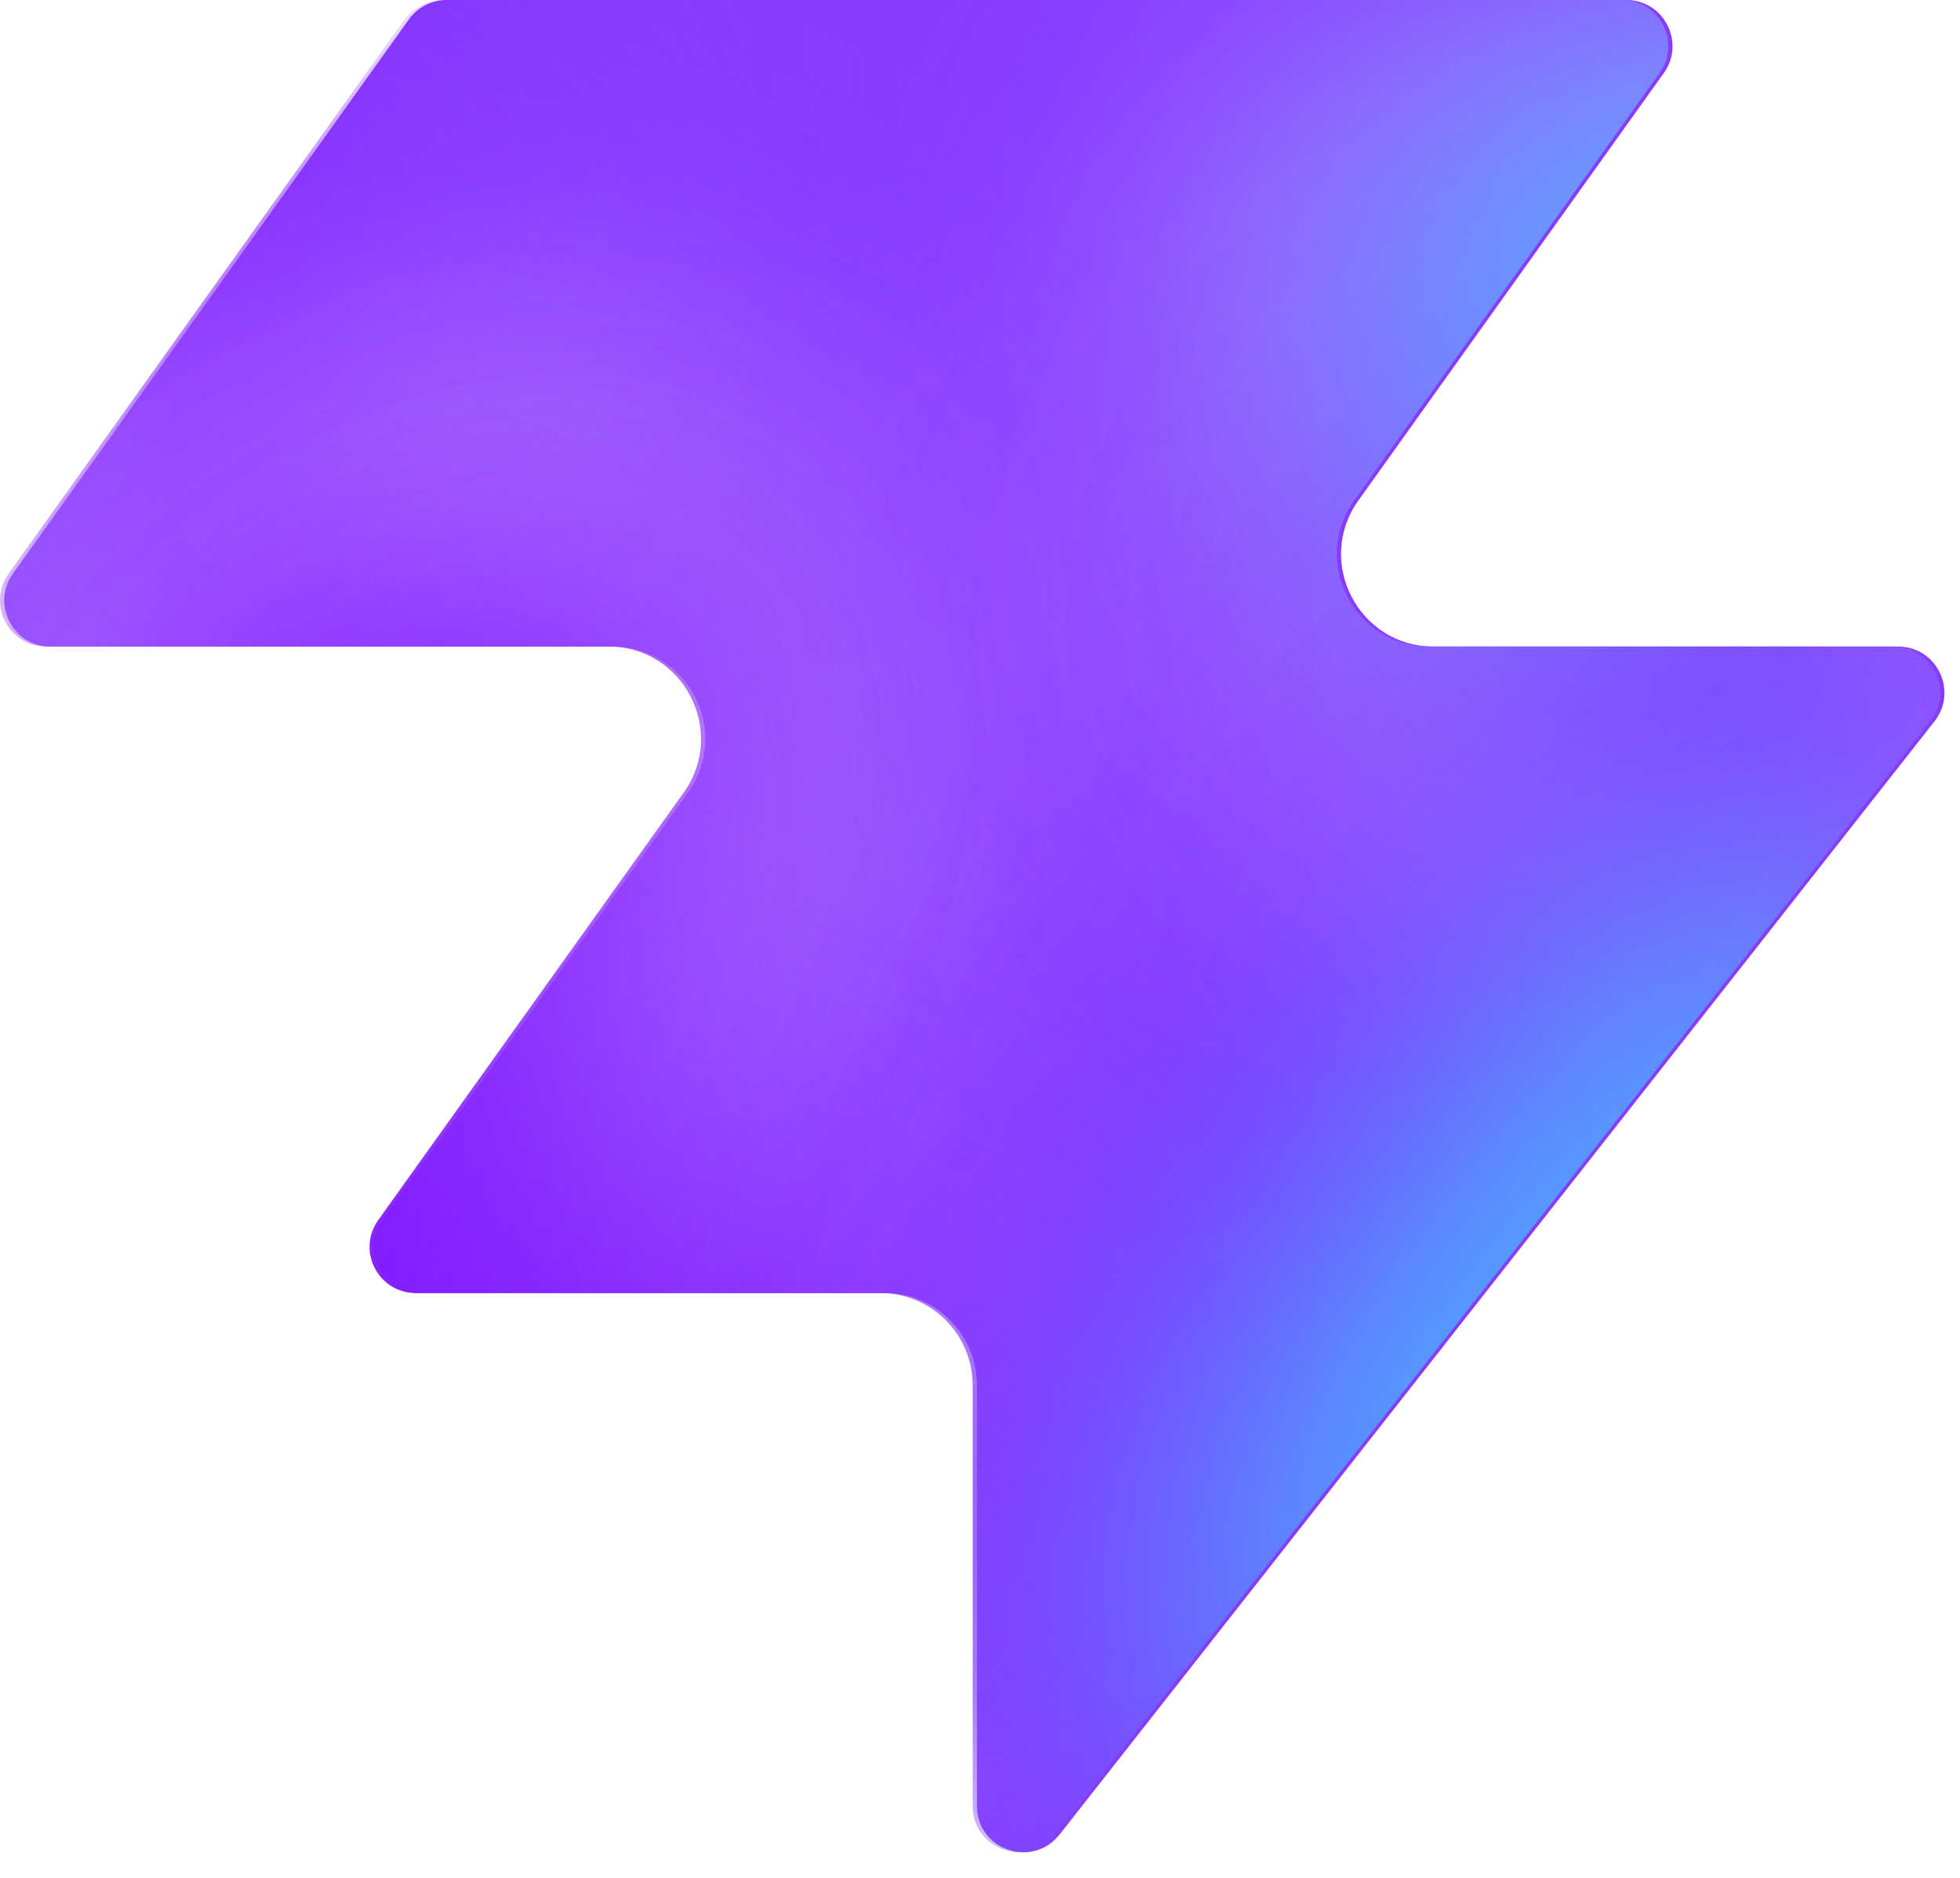
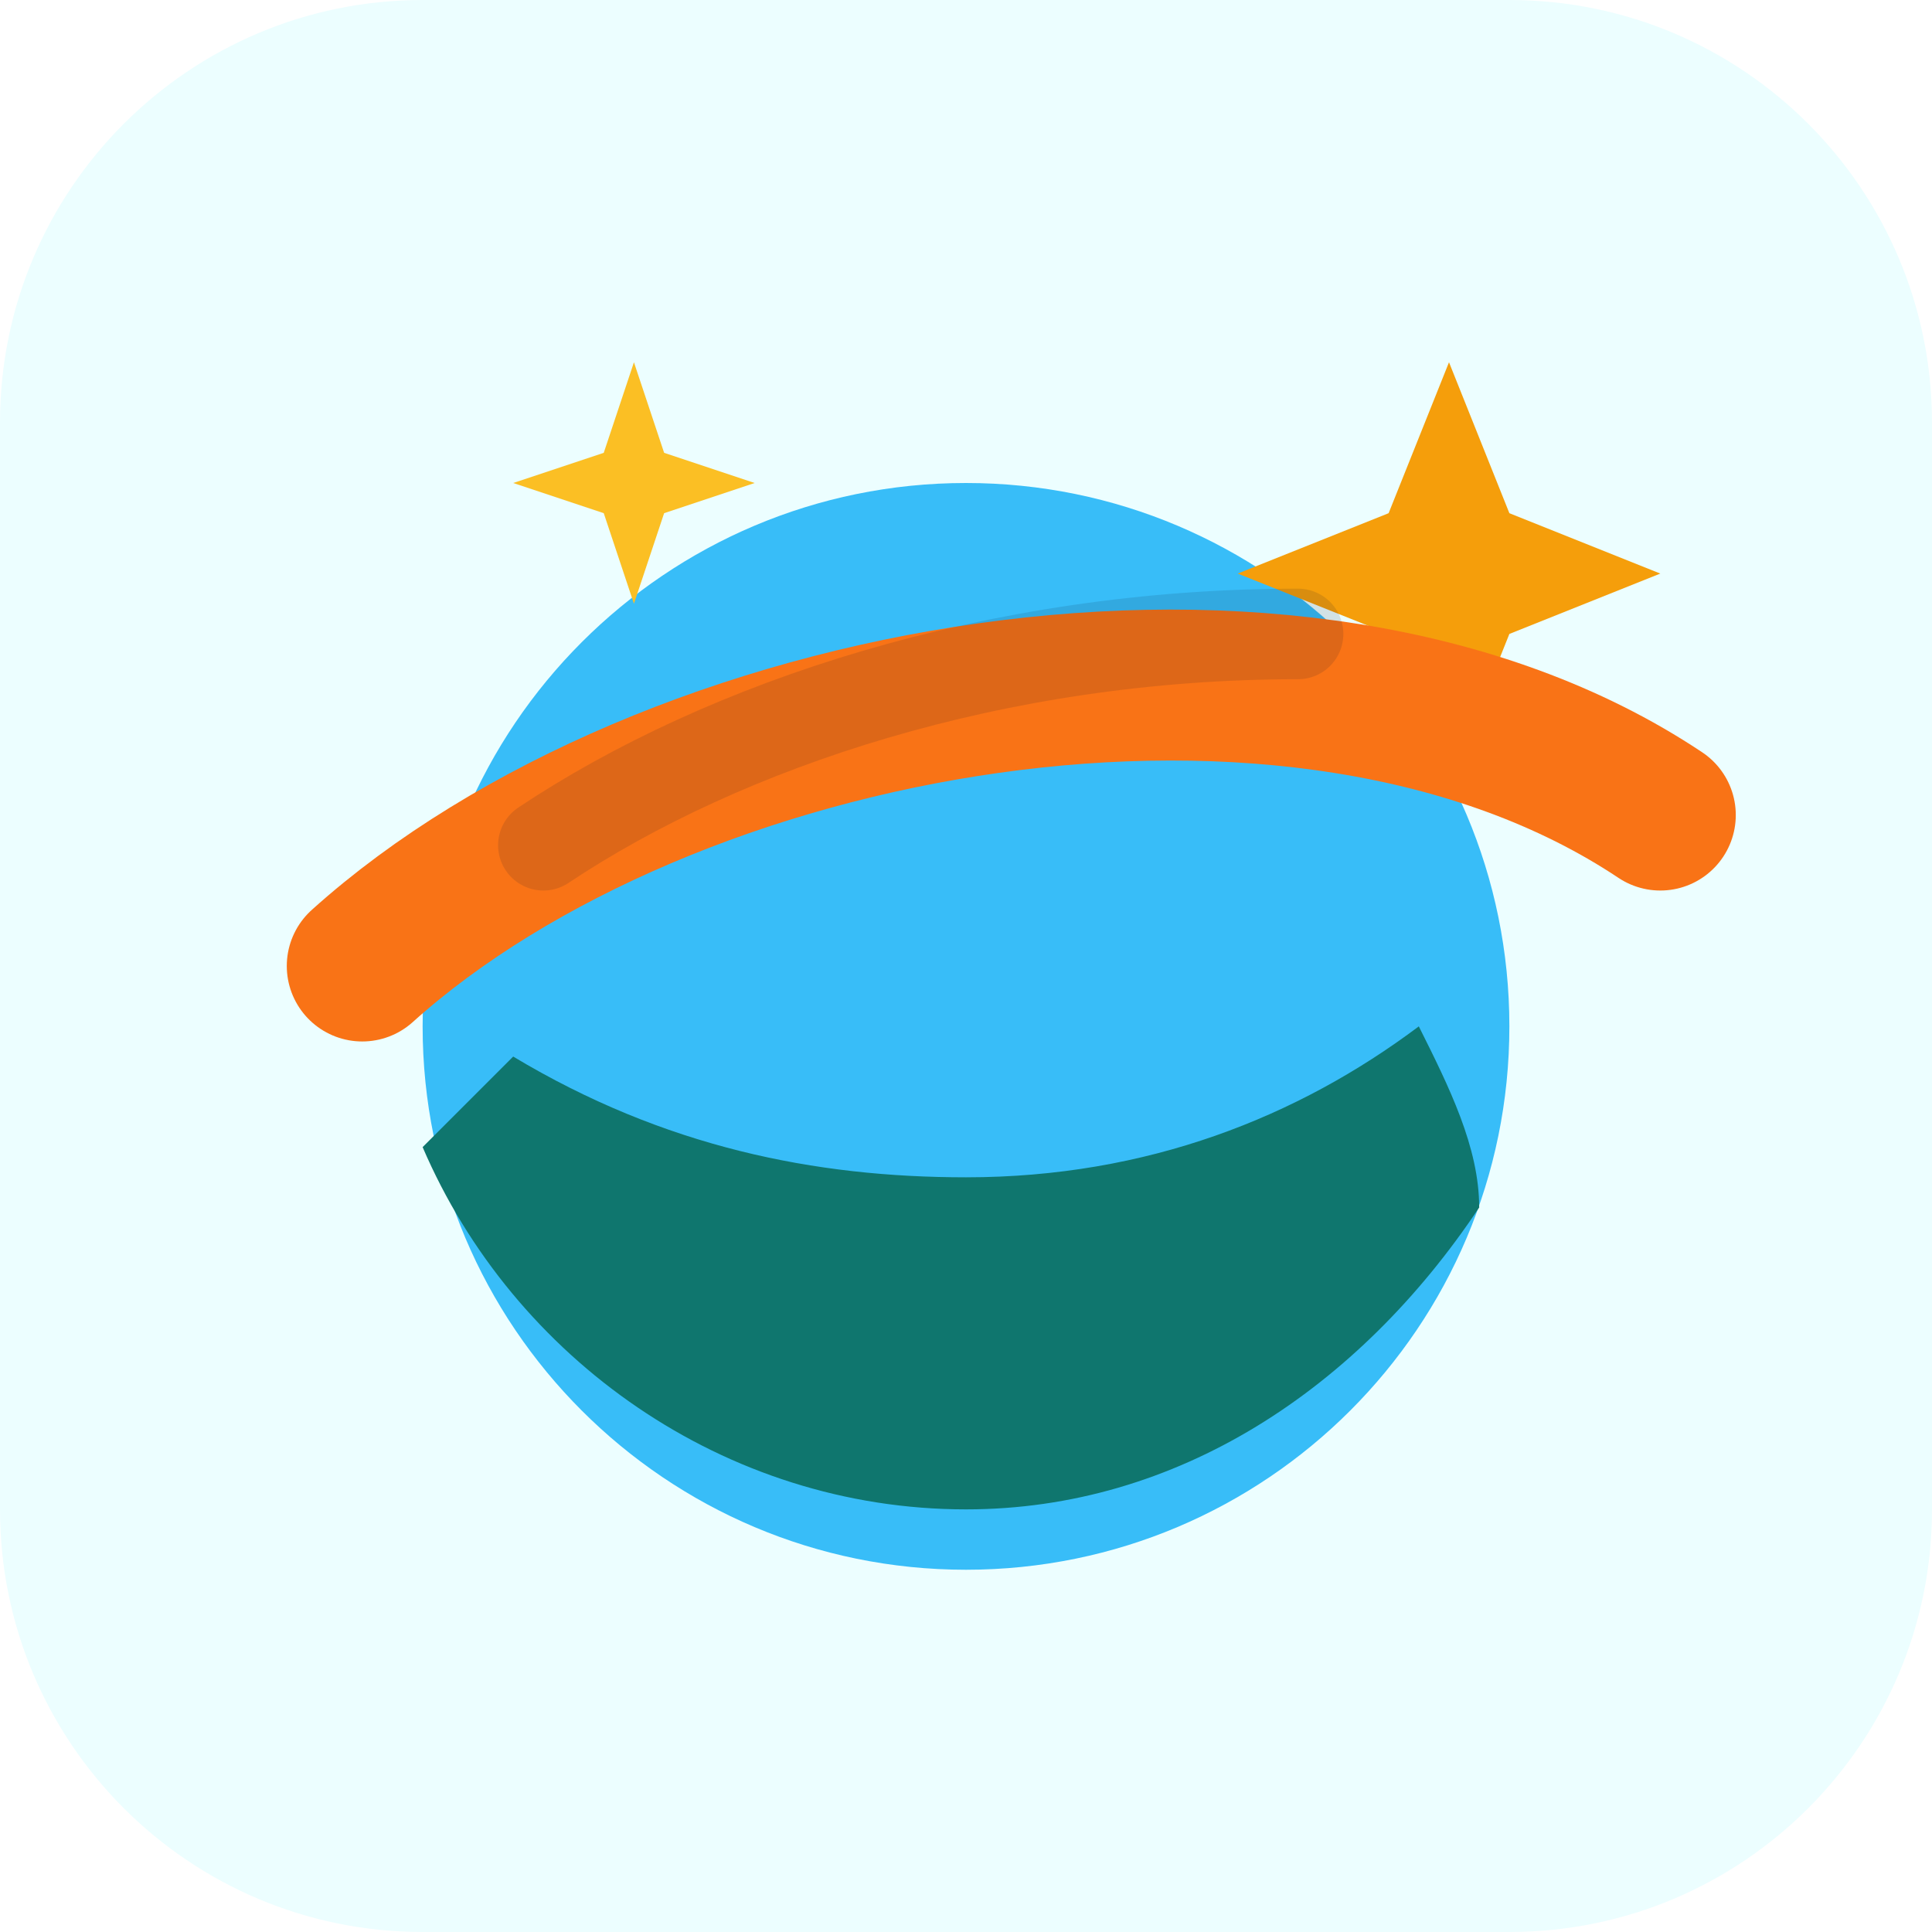
- <svg xmlns="http://www.w3.org/2000/svg" width="48" height="46" fill="none" viewBox="0 0 48 46">
-   <path fill="#863bff" d="M25.946 44.938c-.664.845-2.021.375-2.021-.698V33.937a2.26 2.26 0 0 0-2.262-2.262H10.287c-.92 0-1.456-1.04-.92-1.788l7.48-10.471c1.07-1.497 0-3.578-1.842-3.578H1.237c-.92 0-1.456-1.04-.92-1.788L10.013.474c.214-.297.556-.474.92-.474h28.894c.92 0 1.456 1.04.92 1.788l-7.48 10.471c-1.07 1.498 0 3.579 1.842 3.579h11.377c.943 0 1.473 1.088.89 1.83L25.947 44.94z" style="fill:#863bff;fill:color(display-p3 .525 .23 1);fill-opacity:1" />
-   <mask id="a" width="48" height="46" x="0" y="0" maskUnits="userSpaceOnUse" style="mask-type:alpha">
-     <path fill="#000" d="M25.842 44.938c-.664.844-2.021.375-2.021-.698V33.937a2.26 2.26 0 0 0-2.262-2.262H10.183c-.92 0-1.456-1.04-.92-1.788l7.48-10.471c1.07-1.498 0-3.579-1.842-3.579H1.133c-.92 0-1.456-1.04-.92-1.787L9.91.473c.214-.297.556-.474.92-.474h28.894c.92 0 1.456 1.04.92 1.788l-7.48 10.471c-1.07 1.498 0 3.578 1.842 3.578h11.377c.943 0 1.473 1.088.89 1.832L25.843 44.94z" style="fill:#000;fill-opacity:1" />
-   </mask>
-   <g mask="url(#a)">
-     <g filter="url(#b)">
-       <ellipse cx="5.508" cy="14.704" fill="#ede6ff" rx="5.508" ry="14.704" style="fill:#ede6ff;fill:color(display-p3 .927 .903 1);fill-opacity:1" transform="matrix(.00324 1 1 -.00324 -4.47 31.516)" />
-     </g>
-     <g filter="url(#c)">
-       <ellipse cx="10.399" cy="29.851" fill="#ede6ff" rx="10.399" ry="29.851" style="fill:#ede6ff;fill:color(display-p3 .927 .903 1);fill-opacity:1" transform="matrix(.00324 1 1 -.00324 -39.328 7.883)" />
-     </g>
-     <g filter="url(#d)">
-       <ellipse cx="5.508" cy="30.487" fill="#7e14ff" rx="5.508" ry="30.487" style="fill:#7e14ff;fill:color(display-p3 .492 .077 1);fill-opacity:1" transform="rotate(89.814 -25.913 -14.639)scale(1 -1)" />
-     </g>
-     <g filter="url(#e)">
-       <ellipse cx="5.508" cy="30.599" fill="#7e14ff" rx="5.508" ry="30.599" style="fill:#7e14ff;fill:color(display-p3 .492 .077 1);fill-opacity:1" transform="rotate(89.814 -32.644 -3.334)scale(1 -1)" />
-     </g>
-     <g filter="url(#f)">
-       <ellipse cx="5.508" cy="30.599" fill="#7e14ff" rx="5.508" ry="30.599" style="fill:#7e14ff;fill:color(display-p3 .492 .077 1);fill-opacity:1" transform="matrix(.00324 1 1 -.00324 -34.34 30.47)" />
-     </g>
-     <g filter="url(#g)">
-       <ellipse cx="14.072" cy="22.078" fill="#ede6ff" rx="14.072" ry="22.078" style="fill:#ede6ff;fill:color(display-p3 .927 .903 1);fill-opacity:1" transform="rotate(93.35 24.506 48.493)scale(-1 1)" />
-     </g>
-     <g filter="url(#h)">
-       <ellipse cx="3.47" cy="21.501" fill="#7e14ff" rx="3.47" ry="21.501" style="fill:#7e14ff;fill:color(display-p3 .492 .077 1);fill-opacity:1" transform="rotate(89.009 28.708 47.59)scale(-1 1)" />
-     </g>
-     <g filter="url(#i)">
-       <ellipse cx="3.47" cy="21.501" fill="#7e14ff" rx="3.47" ry="21.501" style="fill:#7e14ff;fill:color(display-p3 .492 .077 1);fill-opacity:1" transform="rotate(89.009 28.708 47.59)scale(-1 1)" />
-     </g>
-     <g filter="url(#j)">
-       <ellipse cx=".387" cy="8.972" fill="#7e14ff" rx="4.407" ry="29.108" style="fill:#7e14ff;fill:color(display-p3 .492 .077 1);fill-opacity:1" transform="rotate(39.51 .387 8.972)" />
-     </g>
-     <g filter="url(#k)">
-       <ellipse cx="47.523" cy="-6.092" fill="#7e14ff" rx="4.407" ry="29.108" style="fill:#7e14ff;fill:color(display-p3 .492 .077 1);fill-opacity:1" transform="rotate(37.892 47.523 -6.092)" />
-     </g>
-     <g filter="url(#l)">
-       <ellipse cx="41.412" cy="6.333" fill="#47bfff" rx="5.971" ry="9.665" style="fill:#47bfff;fill:color(display-p3 .28 .748 1);fill-opacity:1" transform="rotate(37.892 41.412 6.333)" />
-     </g>
-     <g filter="url(#m)">
-       <ellipse cx="-1.879" cy="38.332" fill="#7e14ff" rx="4.407" ry="29.108" style="fill:#7e14ff;fill:color(display-p3 .492 .077 1);fill-opacity:1" transform="rotate(37.892 -1.88 38.332)" />
-     </g>
-     <g filter="url(#n)">
-       <ellipse cx="-1.879" cy="38.332" fill="#7e14ff" rx="4.407" ry="29.108" style="fill:#7e14ff;fill:color(display-p3 .492 .077 1);fill-opacity:1" transform="rotate(37.892 -1.88 38.332)" />
-     </g>
-     <g filter="url(#o)">
-       <ellipse cx="35.651" cy="29.907" fill="#7e14ff" rx="4.407" ry="29.108" style="fill:#7e14ff;fill:color(display-p3 .492 .077 1);fill-opacity:1" transform="rotate(37.892 35.651 29.907)" />
-     </g>
-     <g filter="url(#p)">
-       <ellipse cx="38.418" cy="32.4" fill="#47bfff" rx="5.971" ry="15.297" style="fill:#47bfff;fill:color(display-p3 .28 .748 1);fill-opacity:1" transform="rotate(37.892 38.418 32.4)" />
-     </g>
-   </g>
-   <defs>
-     <filter id="b" width="60.045" height="41.654" x="-19.77" y="16.149" color-interpolation-filters="sRGB" filterUnits="userSpaceOnUse">
-       <feFlood flood-opacity="0" result="BackgroundImageFix" />
-       <feBlend in="SourceGraphic" in2="BackgroundImageFix" result="shape" />
-       <feGaussianBlur result="effect1_foregroundBlur_2002_17158" stdDeviation="7.659" />
-     </filter>
-     <filter id="c" width="90.34" height="51.437" x="-54.613" y="-7.533" color-interpolation-filters="sRGB" filterUnits="userSpaceOnUse">
-       <feFlood flood-opacity="0" result="BackgroundImageFix" />
-       <feBlend in="SourceGraphic" in2="BackgroundImageFix" result="shape" />
-       <feGaussianBlur result="effect1_foregroundBlur_2002_17158" stdDeviation="7.659" />
-     </filter>
-     <filter id="d" width="79.355" height="29.4" x="-49.64" y="2.03" color-interpolation-filters="sRGB" filterUnits="userSpaceOnUse">
-       <feFlood flood-opacity="0" result="BackgroundImageFix" />
-       <feBlend in="SourceGraphic" in2="BackgroundImageFix" result="shape" />
-       <feGaussianBlur result="effect1_foregroundBlur_2002_17158" stdDeviation="4.596" />
-     </filter>
-     <filter id="e" width="79.579" height="29.4" x="-45.045" y="20.029" color-interpolation-filters="sRGB" filterUnits="userSpaceOnUse">
-       <feFlood flood-opacity="0" result="BackgroundImageFix" />
-       <feBlend in="SourceGraphic" in2="BackgroundImageFix" result="shape" />
-       <feGaussianBlur result="effect1_foregroundBlur_2002_17158" stdDeviation="4.596" />
-     </filter>
-     <filter id="f" width="79.579" height="29.4" x="-43.513" y="21.178" color-interpolation-filters="sRGB" filterUnits="userSpaceOnUse">
-       <feFlood flood-opacity="0" result="BackgroundImageFix" />
-       <feBlend in="SourceGraphic" in2="BackgroundImageFix" result="shape" />
-       <feGaussianBlur result="effect1_foregroundBlur_2002_17158" stdDeviation="4.596" />
-     </filter>
-     <filter id="g" width="74.749" height="58.852" x="15.756" y="-17.901" color-interpolation-filters="sRGB" filterUnits="userSpaceOnUse">
-       <feFlood flood-opacity="0" result="BackgroundImageFix" />
-       <feBlend in="SourceGraphic" in2="BackgroundImageFix" result="shape" />
-       <feGaussianBlur result="effect1_foregroundBlur_2002_17158" stdDeviation="7.659" />
-     </filter>
-     <filter id="h" width="61.377" height="25.362" x="23.548" y="2.284" color-interpolation-filters="sRGB" filterUnits="userSpaceOnUse">
-       <feFlood flood-opacity="0" result="BackgroundImageFix" />
-       <feBlend in="SourceGraphic" in2="BackgroundImageFix" result="shape" />
-       <feGaussianBlur result="effect1_foregroundBlur_2002_17158" stdDeviation="4.596" />
-     </filter>
-     <filter id="i" width="61.377" height="25.362" x="23.548" y="2.284" color-interpolation-filters="sRGB" filterUnits="userSpaceOnUse">
-       <feFlood flood-opacity="0" result="BackgroundImageFix" />
-       <feBlend in="SourceGraphic" in2="BackgroundImageFix" result="shape" />
-       <feGaussianBlur result="effect1_foregroundBlur_2002_17158" stdDeviation="4.596" />
-     </filter>
-     <filter id="j" width="56.045" height="63.649" x="-27.636" y="-22.853" color-interpolation-filters="sRGB" filterUnits="userSpaceOnUse">
-       <feFlood flood-opacity="0" result="BackgroundImageFix" />
-       <feBlend in="SourceGraphic" in2="BackgroundImageFix" result="shape" />
-       <feGaussianBlur result="effect1_foregroundBlur_2002_17158" stdDeviation="4.596" />
-     </filter>
-     <filter id="k" width="54.814" height="64.646" x="20.116" y="-38.415" color-interpolation-filters="sRGB" filterUnits="userSpaceOnUse">
-       <feFlood flood-opacity="0" result="BackgroundImageFix" />
-       <feBlend in="SourceGraphic" in2="BackgroundImageFix" result="shape" />
-       <feGaussianBlur result="effect1_foregroundBlur_2002_17158" stdDeviation="4.596" />
-     </filter>
-     <filter id="l" width="33.541" height="35.313" x="24.641" y="-11.323" color-interpolation-filters="sRGB" filterUnits="userSpaceOnUse">
-       <feFlood flood-opacity="0" result="BackgroundImageFix" />
-       <feBlend in="SourceGraphic" in2="BackgroundImageFix" result="shape" />
-       <feGaussianBlur result="effect1_foregroundBlur_2002_17158" stdDeviation="4.596" />
-     </filter>
-     <filter id="m" width="54.814" height="64.646" x="-29.286" y="6.009" color-interpolation-filters="sRGB" filterUnits="userSpaceOnUse">
-       <feFlood flood-opacity="0" result="BackgroundImageFix" />
-       <feBlend in="SourceGraphic" in2="BackgroundImageFix" result="shape" />
-       <feGaussianBlur result="effect1_foregroundBlur_2002_17158" stdDeviation="4.596" />
-     </filter>
-     <filter id="n" width="54.814" height="64.646" x="-29.286" y="6.009" color-interpolation-filters="sRGB" filterUnits="userSpaceOnUse">
-       <feFlood flood-opacity="0" result="BackgroundImageFix" />
-       <feBlend in="SourceGraphic" in2="BackgroundImageFix" result="shape" />
-       <feGaussianBlur result="effect1_foregroundBlur_2002_17158" stdDeviation="4.596" />
-     </filter>
-     <filter id="o" width="54.814" height="64.646" x="8.244" y="-2.416" color-interpolation-filters="sRGB" filterUnits="userSpaceOnUse">
-       <feFlood flood-opacity="0" result="BackgroundImageFix" />
-       <feBlend in="SourceGraphic" in2="BackgroundImageFix" result="shape" />
-       <feGaussianBlur result="effect1_foregroundBlur_2002_17158" stdDeviation="4.596" />
-     </filter>
-     <filter id="p" width="39.409" height="43.623" x="18.713" y="10.588" color-interpolation-filters="sRGB" filterUnits="userSpaceOnUse">
-       <feFlood flood-opacity="0" result="BackgroundImageFix" />
-       <feBlend in="SourceGraphic" in2="BackgroundImageFix" result="shape" />
-       <feGaussianBlur result="effect1_foregroundBlur_2002_17158" stdDeviation="4.596" />
-     </filter>
-   </defs>
+ <svg xmlns="http://www.w3.org/2000/svg" viewBox="0 0 64 64" role="img" aria-label="Little Knowledge Planet favicon">
+   <rect width="64" height="64" rx="14" fill="#ecfeff" />
+   <circle cx="32" cy="34" r="18" fill="#38bdf8" />
+   <path fill="#0f766e" d="M17 35c5 3 10 4 15 4 6 0 11-2 15-5 1 2 2 4 2 6-4 6-10 10-17 10-8 0-15-5-18-12 1-1 2-2 3-3Z" />
+   <path fill="#f59e0b" d="M48 12l2 5 5 2-5 2-2 5-2-5-5-2 5-2 2-5Z" />
+   <path fill="#fbbf24" d="M21 12l1 3 3 1-3 1-1 3-1-3-3-1 3-1 1-3Z" />
+   <path fill="none" stroke="#f97316" stroke-linecap="round" stroke-width="5" d="M12 32c10-9 31-13 43-5" />
+   <path fill="none" stroke="#0f172a" stroke-linecap="round" stroke-opacity=".12" stroke-width="3" d="M18 28c6-4 15-7 25-7" />
</svg>
